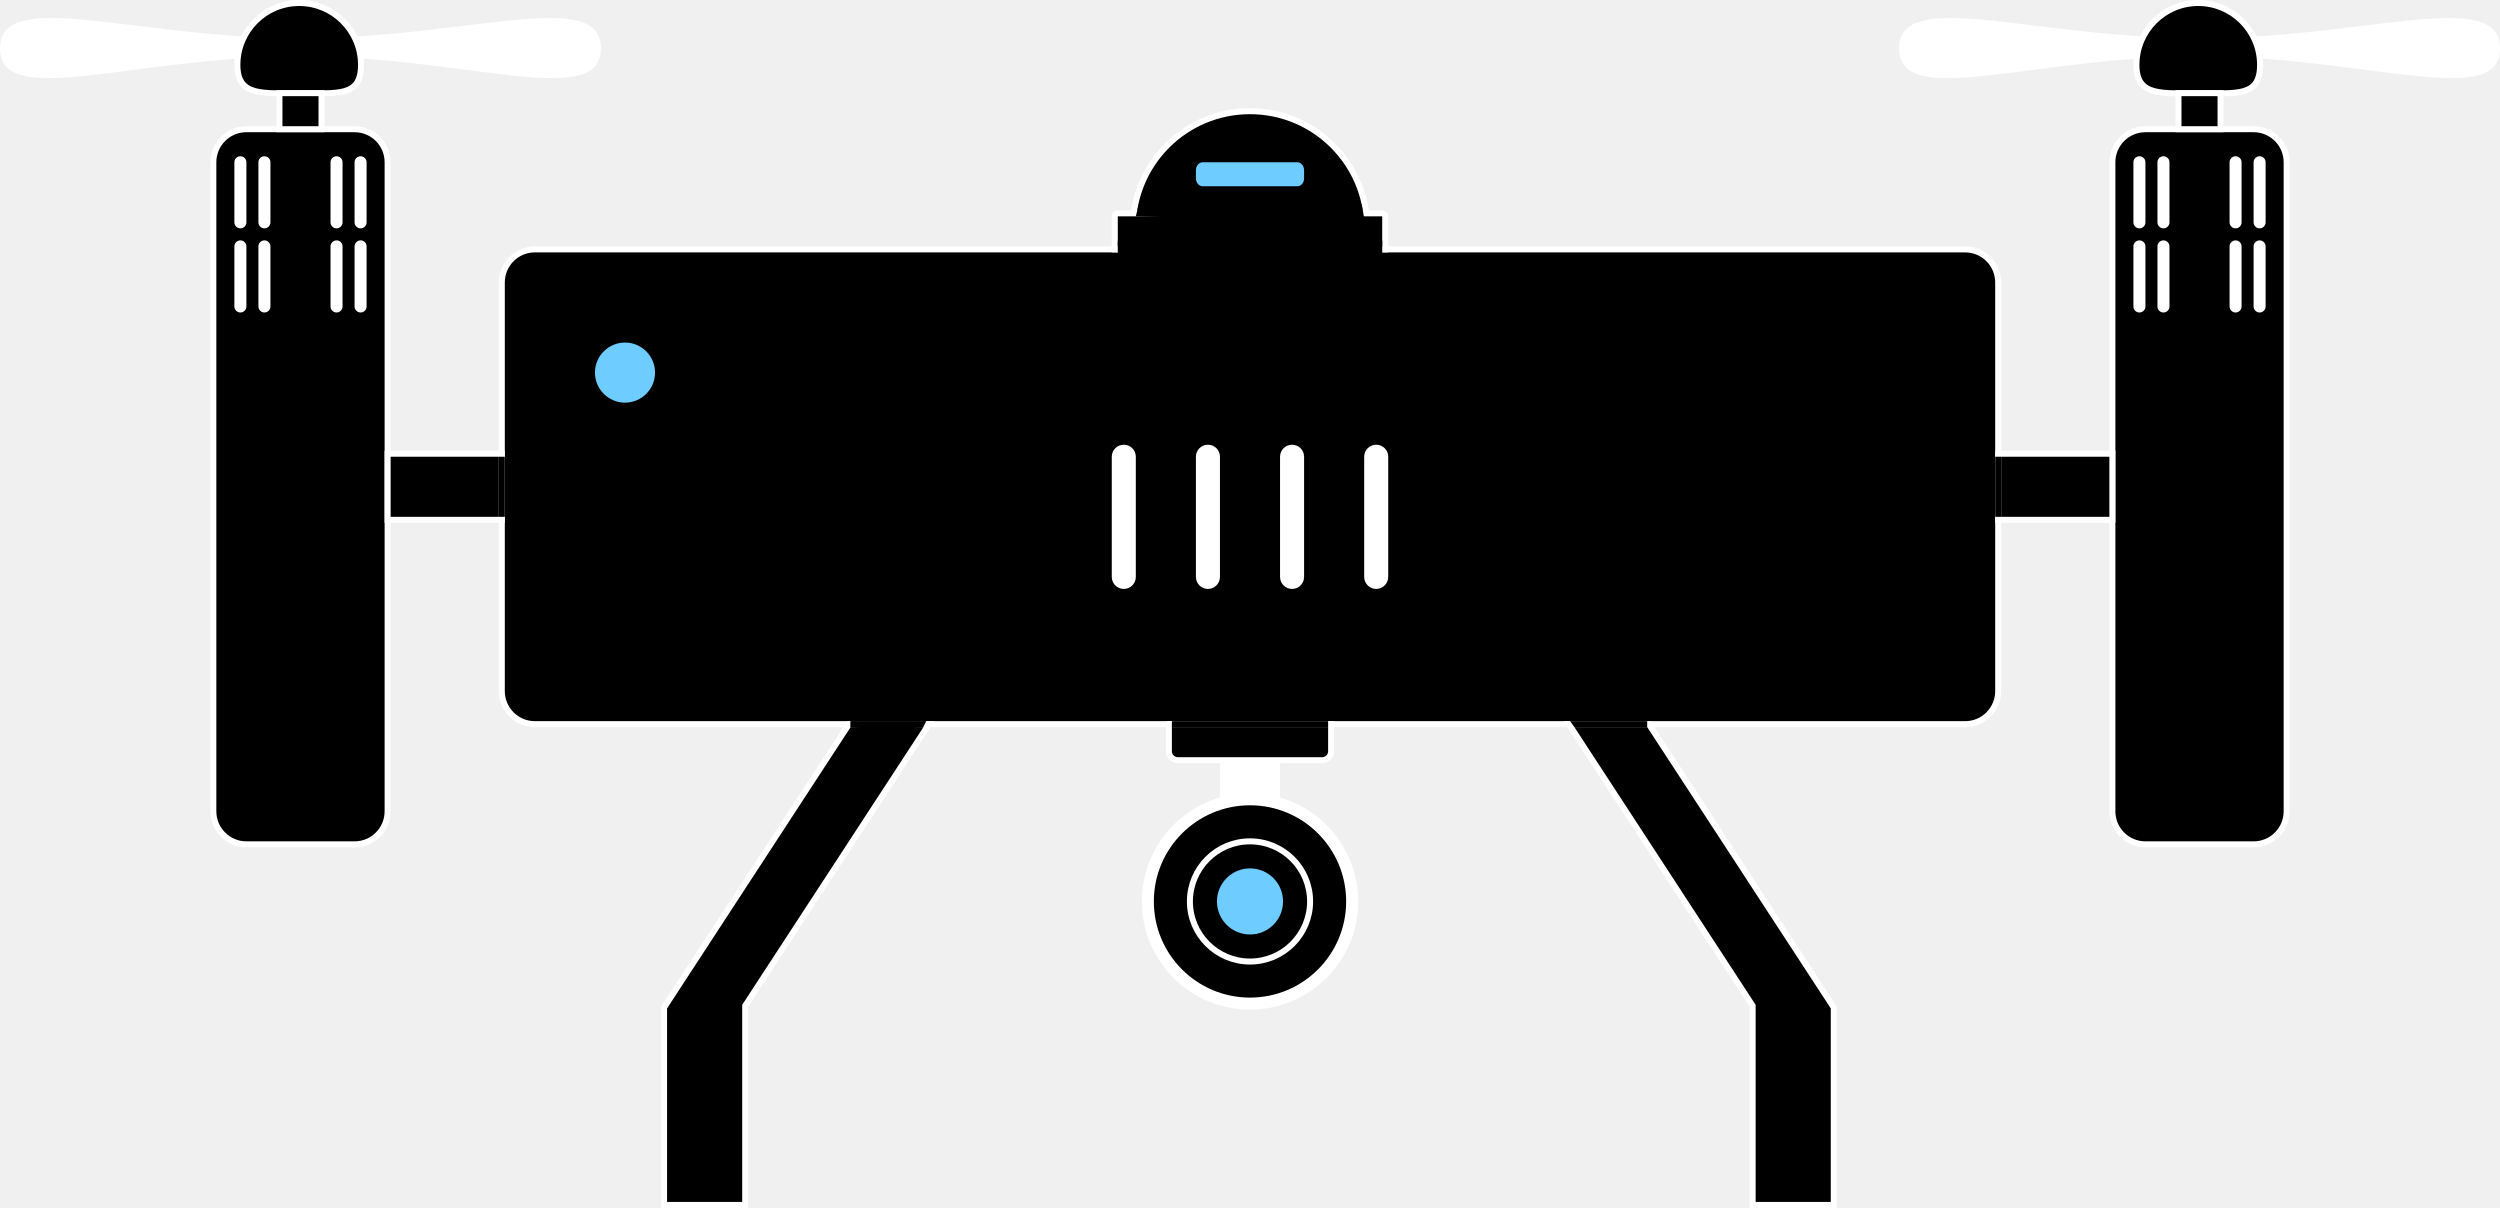
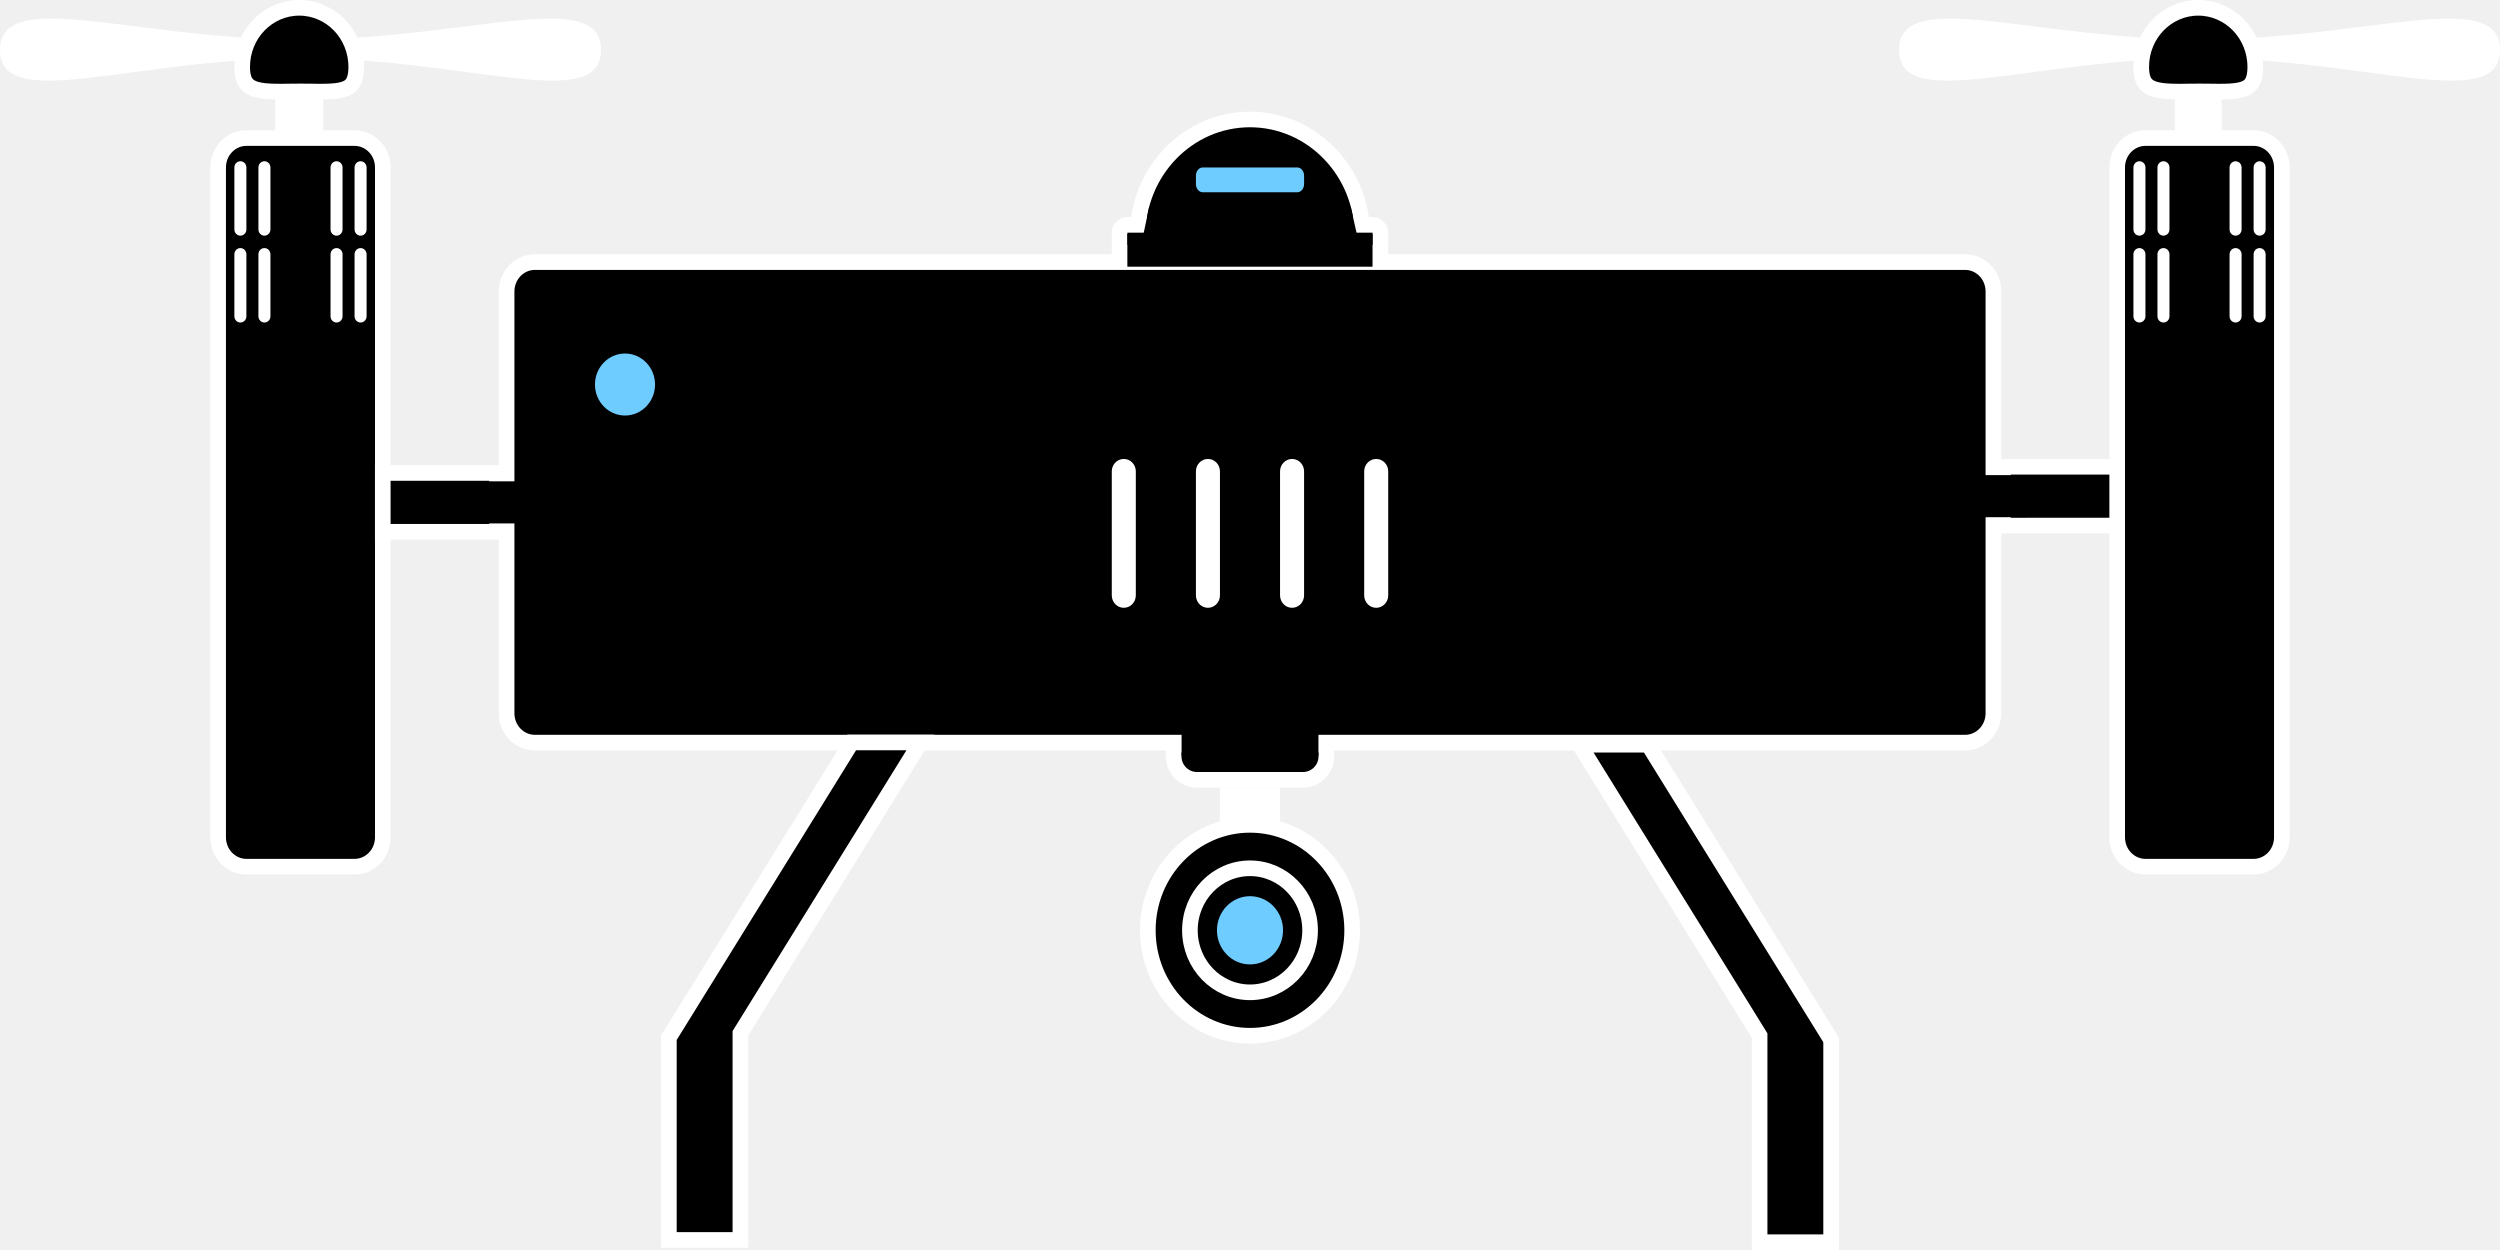
- <svg xmlns="http://www.w3.org/2000/svg" width="416" height="201" viewBox="0 0 416 201" fill="none">
-   <path d="M89 41.5H327C330.038 41.5 332.5 43.962 332.5 47V115C332.5 118.038 330.038 120.5 327 120.5H89C85.962 120.5 83.5 118.038 83.5 115V47C83.5 43.962 85.962 41.5 89 41.5Z" fill="black" stroke="white" />
-   <path d="M99.5 8.057C99.5 9.249 99.179 10.107 98.613 10.736C98.038 11.374 97.162 11.831 95.954 12.12C93.519 12.703 89.94 12.556 85.408 12.075C83.097 11.83 80.551 11.498 77.808 11.142C69.87 10.109 60.288 8.863 50 8.863C39.712 8.863 30.13 10.109 22.192 11.142C19.449 11.498 16.903 11.83 14.592 12.075C10.06 12.556 6.481 12.703 4.046 12.12C2.838 11.831 1.962 11.374 1.387 10.736C0.821 10.107 0.5 9.249 0.5 8.057C0.5 6.865 0.821 6 1.39 5.36C1.966 4.711 2.844 4.24 4.052 3.935C6.487 3.318 10.066 3.419 14.597 3.853C17.041 4.088 19.748 4.418 22.672 4.775C30.515 5.732 39.92 6.879 50 6.879C60.08 6.879 69.485 5.732 77.328 4.775C80.252 4.418 82.959 4.088 85.403 3.853C89.934 3.419 93.513 3.318 95.948 3.935C97.156 4.24 98.034 4.711 98.61 5.36C99.179 6 99.5 6.865 99.5 8.057Z" fill="white" stroke="white" />
-   <path d="M60.076 10.788C60.076 12.218 59.799 13.177 59.349 13.833C58.905 14.481 58.254 14.892 57.381 15.149C56.498 15.408 55.417 15.501 54.157 15.524C53.414 15.537 52.638 15.527 51.818 15.516C51.235 15.508 50.631 15.5 50 15.5C49.374 15.5 48.768 15.508 48.181 15.516C47.345 15.527 46.546 15.537 45.776 15.524C44.477 15.501 43.339 15.408 42.4 15.147C41.468 14.887 40.763 14.471 40.283 13.819C39.801 13.164 39.5 12.21 39.5 10.788C39.5 5.106 44.106 0.5 49.788 0.5C55.47 0.5 60.076 5.106 60.076 10.788Z" fill="black" stroke="white" />
-   <path d="M35.5 27C35.5 23.962 37.962 21.5 41 21.5H59C62.038 21.5 64.5 23.962 64.5 27V135C64.5 138.038 62.038 140.5 59 140.5H41C37.962 140.5 35.5 138.038 35.5 135V27Z" fill="black" stroke="white" />
-   <path d="M351.5 27C351.5 23.962 353.962 21.5 357 21.5H375C378.038 21.5 380.5 23.962 380.5 27V135C380.5 138.038 378.038 140.5 375 140.5H357C353.962 140.5 351.5 138.038 351.5 135V27Z" fill="black" stroke="white" />
-   <path d="M213 127H203V134H213V127Z" fill="white" />
-   <path d="M208 167C217.389 167 225 159.389 225 150C225 140.611 217.389 133 208 133C198.611 133 191 140.611 191 150C191 159.389 198.611 167 208 167Z" fill="black" stroke="white" stroke-width="2" />
-   <path d="M208 155.5C211.038 155.5 213.5 153.038 213.5 150C213.5 146.962 211.038 144.5 208 144.5C204.962 144.5 202.5 146.962 202.5 150C202.5 153.038 204.962 155.5 208 155.5Z" fill="#6FCCFF" />
-   <path d="M208 160C213.523 160 218 155.523 218 150C218 144.477 213.523 140 208 140C202.477 140 198 144.477 198 150C198 155.523 202.477 160 208 160Z" stroke="white" />
-   <path d="M104 67C106.761 67 109 64.761 109 62C109 59.239 106.761 57 104 57C101.239 57 99 59.239 99 62C99 64.761 101.239 67 104 67Z" fill="#6FCCFF" />
-   <path d="M189 76C189 74.895 188.105 74 187 74C185.895 74 185 74.895 185 76V96C185 97.105 185.895 98 187 98C188.105 98 189 97.105 189 96V76Z" fill="white" />
-   <path d="M203 76C203 74.895 202.105 74 201 74C199.895 74 199 74.895 199 76V96C199 97.105 199.895 98 201 98C202.105 98 203 97.105 203 96V76Z" fill="white" />
-   <path d="M217 76C217 74.895 216.105 74 215 74C213.895 74 213 74.895 213 76V96C213 97.105 213.895 98 215 98C216.105 98 217 97.105 217 96V76Z" fill="white" />
-   <path d="M231 76C231 74.895 230.105 74 229 74C227.895 74 227 74.895 227 76V96C227 97.105 227.895 98 229 98C230.105 98 231 97.105 231 96V76Z" fill="white" />
-   <path d="M227.5 38C227.5 39.358 227.361 40.291 227.126 40.908C226.898 41.507 226.599 41.766 226.273 41.872C225.914 41.989 225.417 41.958 224.734 41.744C224.059 41.533 223.273 41.166 222.373 40.699C221.845 40.424 221.279 40.116 220.682 39.79C219.27 39.02 217.68 38.152 215.986 37.408C213.561 36.343 210.858 35.5 208 35.5C205.142 35.5 202.439 36.343 200.014 37.408C198.32 38.152 196.73 39.02 195.318 39.79C194.721 40.116 194.155 40.424 193.627 40.699C192.727 41.166 191.941 41.533 191.266 41.744C190.583 41.958 190.086 41.989 189.727 41.872C189.401 41.766 189.102 41.507 188.874 40.908C188.639 40.291 188.5 39.358 188.5 38C188.5 27.23 197.23 18.5 208 18.5C218.77 18.5 227.5 27.23 227.5 38Z" fill="black" stroke="white" />
-   <path d="M46.5 15.5H53.5V21.5H46.5V15.5Z" fill="black" stroke="white" />
-   <path d="M415.5 8.057C415.5 9.249 415.179 10.107 414.613 10.736C414.038 11.374 413.162 11.831 411.954 12.12C409.519 12.703 405.94 12.556 401.408 12.075C399.097 11.83 396.551 11.498 393.808 11.142C385.87 10.109 376.288 8.863 366 8.863C355.712 8.863 346.13 10.109 338.192 11.142C335.449 11.498 332.903 11.83 330.592 12.075C326.06 12.556 322.481 12.703 320.046 12.12C318.838 11.831 317.962 11.374 317.387 10.736C316.821 10.107 316.5 9.249 316.5 8.057C316.5 6.865 316.821 6 317.39 5.36C317.966 4.711 318.844 4.24 320.052 3.935C322.487 3.318 326.066 3.419 330.597 3.853C333.041 4.088 335.748 4.418 338.672 4.775C346.515 5.732 355.92 6.879 366 6.879C376.08 6.879 385.485 5.732 393.328 4.775C396.252 4.418 398.959 4.088 401.403 3.853C405.934 3.419 409.513 3.318 411.948 3.935C413.156 4.24 414.034 4.711 414.61 5.36C415.179 6 415.5 6.865 415.5 8.057Z" fill="white" stroke="white" />
-   <path d="M376.076 10.788C376.076 12.218 375.798 13.177 375.349 13.833C374.905 14.481 374.253 14.892 373.381 15.149C372.498 15.408 371.417 15.501 370.157 15.524C369.414 15.537 368.638 15.527 367.818 15.516C367.235 15.508 366.631 15.5 366 15.5C365.374 15.5 364.768 15.508 364.181 15.516C363.345 15.527 362.546 15.537 361.777 15.524C360.477 15.501 359.339 15.408 358.4 15.147C357.468 14.887 356.763 14.471 356.283 13.819C355.801 13.164 355.5 12.21 355.5 10.788C355.5 5.106 360.106 0.5 365.788 0.5C371.47 0.5 376.076 5.106 376.076 10.788Z" fill="black" stroke="white" />
-   <path d="M362.5 15.5H369.5V21.5H362.5V15.5Z" fill="black" stroke="white" />
-   <path d="M215.875 27H200.125C199.504 27 199 27.597 199 28.333V29.667C199 30.403 199.504 31 200.125 31H215.875C216.496 31 217 30.403 217 29.667V28.333C217 27.597 216.496 27 215.875 27Z" fill="#6FCCFF" />
-   <path d="M64.5 75.5H83.5V86.5H64.5V75.5Z" fill="black" stroke="white" />
-   <path d="M332.5 75.5H351.5V86.5H332.5V75.5Z" fill="black" stroke="white" />
-   <path d="M141.271 120.5H154.577L124.081 167.227L124 167.351V167.5V200.5H110.5V167.649L141.271 120.5Z" fill="black" stroke="white" />
-   <path d="M274.369 120.5H261.063L291.558 167.227L291.64 167.351V167.5V200.5H305.14V167.649L274.369 120.5Z" fill="black" stroke="white" />
-   <path d="M41 27C41 26.448 40.552 26 40 26C39.448 26 39 26.448 39 27V37C39 37.552 39.448 38 40 38C40.552 38 41 37.552 41 37V27Z" fill="white" />
-   <path d="M45 27C45 26.448 44.552 26 44 26C43.448 26 43 26.448 43 27V37C43 37.552 43.448 38 44 38C44.552 38 45 37.552 45 37V27Z" fill="white" />
-   <path d="M57 27C57 26.448 56.552 26 56 26C55.448 26 55 26.448 55 27V37C55 37.552 55.448 38 56 38C56.552 38 57 37.552 57 37V27Z" fill="white" />
-   <path d="M61 27C61 26.448 60.552 26 60 26C59.448 26 59 26.448 59 27V37C59 37.552 59.448 38 60 38C60.552 38 61 37.552 61 37V27Z" fill="white" />
-   <path d="M57 41C57 40.448 56.552 40 56 40C55.448 40 55 40.448 55 41V51C55 51.552 55.448 52 56 52C56.552 52 57 51.552 57 51V41Z" fill="white" />
-   <path d="M61 41C61 40.448 60.552 40 60 40C59.448 40 59 40.448 59 41V51C59 51.552 59.448 52 60 52C60.552 52 61 51.552 61 51V41Z" fill="white" />
-   <path d="M41 41C41 40.448 40.552 40 40 40C39.448 40 39 40.448 39 41V51C39 51.552 39.448 52 40 52C40.552 52 41 51.552 41 51V41Z" fill="white" />
-   <path d="M45 41C45 40.448 44.552 40 44 40C43.448 40 43 40.448 43 41V51C43 51.552 43.448 52 44 52C44.552 52 45 51.552 45 51V41Z" fill="white" />
-   <path d="M357 27C357 26.448 356.552 26 356 26C355.448 26 355 26.448 355 27V37C355 37.552 355.448 38 356 38C356.552 38 357 37.552 357 37V27Z" fill="white" />
-   <path d="M361 27C361 26.448 360.552 26 360 26C359.448 26 359 26.448 359 27V37C359 37.552 359.448 38 360 38C360.552 38 361 37.552 361 37V27Z" fill="white" />
-   <path d="M373 27C373 26.448 372.552 26 372 26C371.448 26 371 26.448 371 27V37C371 37.552 371.448 38 372 38C372.552 38 373 37.552 373 37V27Z" fill="white" />
-   <path d="M377 27C377 26.448 376.552 26 376 26C375.448 26 375 26.448 375 27V37C375 37.552 375.448 38 376 38C376.552 38 377 37.552 377 37V27Z" fill="white" />
-   <path d="M373 41C373 40.448 372.552 40 372 40C371.448 40 371 40.448 371 41V51C371 51.552 371.448 52 372 52C372.552 52 373 51.552 373 51V41Z" fill="white" />
-   <path d="M377 41C377 40.448 376.552 40 376 40C375.448 40 375 40.448 375 41V51C375 51.552 375.448 52 376 52C376.552 52 377 51.552 377 51V41Z" fill="white" />
-   <path d="M357 41C357 40.448 356.552 40 356 40C355.448 40 355 40.448 355 41V51C355 51.552 355.448 52 356 52C356.552 52 357 51.552 357 51V41Z" fill="white" />
-   <path d="M361 41C361 40.448 360.552 40 360 40C359.448 40 359 40.448 359 41V51C359 51.552 359.448 52 360 52C360.552 52 361 51.552 361 51V41Z" fill="white" />
-   <path d="M194.5 120.5H221.5V125C221.5 125.828 220.828 126.5 220 126.5H196C195.172 126.5 194.5 125.828 194.5 125V120.5Z" fill="black" stroke="white" />
-   <rect x="195.25" y="120.25" width="25.5" height="0.5" fill="black" stroke="black" stroke-width="0.5" />
-   <path d="M141.5 119.989H154.135L153.635 120.989L147.5 121.5L141.5 121V119.989Z" fill="black" />
-   <path d="M261.258 120H274.094V121H262L261.258 120Z" fill="black" />
-   <path d="M186 35.5H230C230.276 35.5 230.5 35.724 230.5 36V41.5H185.5V36C185.5 35.724 185.724 35.5 186 35.5Z" fill="black" stroke="white" />
-   <rect x="83" y="76" width="1" height="10" fill="black" />
-   <rect x="332" y="76" width="1" height="10" fill="black" />
-   <rect x="186" y="40" width="44" height="3" fill="black" />
-   <path d="M189.5 34H226.57L227.144 37L189 36L189.5 34Z" fill="black" />
+ <svg xmlns="http://www.w3.org/2000/svg" width="160" height="80" viewBox="0 0 160 80" fill="none">
+   <path d="M34.23 16.774H125.769C126.753 16.774 127.577 17.601 127.577 18.655V45.647C127.577 46.701 126.753 47.528 125.769 47.528H34.23C33.247 47.528 32.423 46.701 32.423 45.647V18.655C32.423 17.601 33.247 16.774 34.23 16.774Z" fill="black" stroke="white" />
+   <path d="M37.962 3.198C37.962 3.618 37.853 3.883 37.694 4.066C37.528 4.256 37.257 4.413 36.83 4.518C35.955 4.735 34.631 4.685 32.883 4.493C32.006 4.397 31.035 4.267 29.985 4.126C26.929 3.716 23.211 3.217 19.231 3.217C15.251 3.217 11.533 3.716 8.476 4.126C7.427 4.267 6.455 4.397 5.578 4.493C3.83 4.685 2.506 4.735 1.631 4.518C1.204 4.413 0.933 4.256 0.767 4.066C0.608 3.883 0.5 3.618 0.5 3.198C0.5 2.779 0.608 2.51 0.77 2.322C0.938 2.127 1.21 1.965 1.638 1.853C2.513 1.625 3.837 1.657 5.583 1.83C6.51 1.921 7.543 2.051 8.662 2.192C11.683 2.573 15.332 3.032 19.231 3.032C23.129 3.032 26.779 2.573 29.8 2.192C30.919 2.051 31.951 1.921 32.878 1.83C34.625 1.657 35.949 1.625 36.824 1.853C37.251 1.965 37.524 2.127 37.692 2.322C37.853 2.51 37.962 2.779 37.962 3.198Z" fill="white" stroke="white" />
+   <path d="M22.799 4.282C22.799 4.816 22.698 5.132 22.569 5.326C22.446 5.511 22.264 5.638 21.979 5.725C21.682 5.815 21.302 5.851 20.824 5.86C20.541 5.866 20.253 5.862 19.943 5.857C19.719 5.854 19.484 5.851 19.231 5.851C18.98 5.851 18.744 5.854 18.518 5.857C18.202 5.862 17.906 5.866 17.612 5.86C17.119 5.851 16.715 5.815 16.394 5.723C16.082 5.633 15.88 5.5 15.746 5.312C15.608 5.12 15.5 4.809 15.5 4.282C15.5 2.178 17.149 0.5 19.149 0.5C21.15 0.5 22.799 2.178 22.799 4.282Z" fill="black" stroke="white" />
+   <path d="M13.961 10.717C13.961 9.663 14.786 8.836 15.769 8.836H22.692C23.676 8.836 24.5 9.663 24.5 10.717V53.586C24.5 54.64 23.676 55.467 22.692 55.467H15.769C14.786 55.467 13.961 54.64 13.961 53.586V10.717Z" fill="black" stroke="white" />
+   <path d="M135.5 10.717C135.5 9.663 136.324 8.836 137.308 8.836H144.231C145.215 8.836 146.038 9.663 146.038 10.717V53.586C146.038 54.64 145.215 55.467 144.231 55.467H137.308C136.324 55.467 135.5 54.64 135.5 53.586V10.717Z" fill="black" stroke="white" />
+   <path d="M81.923 50.41H78.077V53.188H81.923V50.41Z" fill="white" />
+   <path d="M80 66.287C83.611 66.287 86.538 63.266 86.538 59.539C86.538 55.813 83.611 52.791 80 52.791C76.389 52.791 73.461 55.813 73.461 59.539C73.461 63.266 76.389 66.287 80 66.287Z" fill="black" stroke="white" />
+   <path d="M80 61.723C81.168 61.723 82.115 60.745 82.115 59.539C82.115 58.334 81.168 57.356 80 57.356C78.832 57.356 77.885 58.334 77.885 59.539C77.885 60.745 78.832 61.723 80 61.723Z" fill="#6FCCFF" />
+   <path d="M80 63.508C82.124 63.508 83.846 61.731 83.846 59.539C83.846 57.347 82.124 55.57 80 55.57C77.876 55.57 76.154 57.347 76.154 59.539C76.154 61.731 77.876 63.508 80 63.508Z" stroke="white" />
+   <path d="M40 26.594C41.062 26.594 41.923 25.705 41.923 24.609C41.923 23.513 41.062 22.625 40 22.625C38.938 22.625 38.077 23.513 38.077 24.609C38.077 25.705 38.938 26.594 40 26.594Z" fill="#6FCCFF" />
+   <path d="M72.692 30.166C72.692 29.728 72.348 29.373 71.923 29.373C71.498 29.373 71.154 29.728 71.154 30.166V38.105C71.154 38.543 71.498 38.899 71.923 38.899C72.348 38.899 72.692 38.543 72.692 38.105V30.166Z" fill="white" />
+   <path d="M78.077 30.166C78.077 29.728 77.733 29.373 77.308 29.373C76.883 29.373 76.539 29.728 76.539 30.166V38.105C76.539 38.543 76.883 38.899 77.308 38.899C77.733 38.899 78.077 38.543 78.077 38.105V30.166Z" fill="white" />
+   <path d="M83.461 30.166C83.461 29.728 83.117 29.373 82.692 29.373C82.267 29.373 81.923 29.728 81.923 30.166V38.105C81.923 38.543 82.267 38.899 82.692 38.899C83.117 38.899 83.461 38.543 83.461 38.105V30.166Z" fill="white" />
+   <path d="M88.846 30.166C88.846 29.728 88.502 29.373 88.077 29.373C87.652 29.373 87.308 29.728 87.308 30.166V38.105C87.308 38.543 87.652 38.899 88.077 38.899C88.502 38.899 88.846 38.543 88.846 38.105V30.166Z" fill="white" />
+   <path d="M87.192 15.083C87.192 15.609 87.139 15.938 87.067 16.135C87.002 16.311 86.943 16.33 86.929 16.334C86.929 16.335 86.928 16.335 86.928 16.335C86.885 16.349 86.772 16.36 86.532 16.283C86.301 16.208 86.019 16.074 85.675 15.89C85.483 15.786 85.271 15.667 85.045 15.54C84.498 15.232 83.865 14.875 83.201 14.574C82.248 14.143 81.162 13.789 80 13.789C78.838 13.789 77.752 14.143 76.799 14.574C76.135 14.875 75.502 15.232 74.955 15.54C74.729 15.667 74.517 15.786 74.324 15.89C73.981 16.074 73.699 16.208 73.468 16.283C73.228 16.36 73.115 16.349 73.072 16.335C73.071 16.335 73.071 16.335 73.071 16.334C73.057 16.33 72.998 16.311 72.933 16.135C72.861 15.938 72.808 15.609 72.808 15.083C72.808 10.96 76.043 7.645 80 7.645C83.957 7.645 87.192 10.96 87.192 15.083Z" fill="black" stroke="white" />
+   <path d="M20.688 5.954H17.611V8.732H20.688V5.954Z" fill="white" />
+   <path d="M159.5 3.198C159.5 3.618 159.392 3.883 159.233 4.066C159.067 4.256 158.796 4.413 158.369 4.518C157.494 4.735 156.17 4.685 154.422 4.493C153.545 4.397 152.573 4.267 151.524 4.126C148.467 3.716 144.749 3.217 140.769 3.217C136.789 3.217 133.071 3.716 130.015 4.126C128.965 4.267 127.994 4.397 127.117 4.493C125.369 4.685 124.045 4.735 123.17 4.518C122.743 4.413 122.472 4.256 122.306 4.066C122.147 3.883 122.039 3.618 122.039 3.198C122.039 2.779 122.147 2.51 122.308 2.322C122.476 2.127 122.749 1.965 123.176 1.853C124.052 1.625 125.375 1.657 127.122 1.83C128.049 1.921 129.082 2.051 130.2 2.192C133.221 2.573 136.871 3.032 140.769 3.032C144.668 3.032 148.317 2.573 151.338 2.192C152.457 2.051 153.49 1.921 154.417 1.83C156.164 1.657 157.487 1.625 158.363 1.853C158.79 1.965 159.063 2.127 159.23 2.322C159.392 2.51 159.5 2.779 159.5 3.198Z" fill="white" stroke="white" />
+   <path d="M144.337 4.282C144.337 4.816 144.236 5.132 144.107 5.326C143.985 5.511 143.802 5.638 143.517 5.725C143.22 5.815 142.84 5.851 142.362 5.86C142.079 5.866 141.791 5.862 141.482 5.857C141.258 5.854 141.022 5.851 140.769 5.851C140.518 5.851 140.282 5.854 140.056 5.857C139.741 5.862 139.444 5.866 139.151 5.86C138.658 5.851 138.254 5.815 137.933 5.723C137.621 5.633 137.418 5.5 137.284 5.312C137.147 5.12 137.039 4.809 137.039 4.282C137.039 2.178 138.687 0.5 140.688 0.5C142.688 0.5 144.337 2.178 144.337 4.282Z" fill="black" stroke="white" />
+   <path d="M142.188 5.913H139.188V8.691H142.188V5.913Z" fill="white" />
+   <path d="M83.029 10.717H76.971C76.732 10.717 76.539 10.954 76.539 11.246V11.776C76.539 12.068 76.732 12.305 76.971 12.305H83.029C83.268 12.305 83.462 12.068 83.462 11.776V11.246C83.462 10.954 83.268 10.717 83.029 10.717Z" fill="#6FCCFF" />
+   <path d="M24.497 30.27H31.807V34.033H24.497V30.27Z" fill="black" stroke="white" />
+   <path d="M128.19 29.873H135.5V33.636H128.19V29.873Z" fill="black" stroke="white" />
+   <path d="M54.509 47.517H58.91L47.459 66.011L47.385 66.132V66.274V79.355H42.808V66.416L54.509 47.517Z" fill="black" stroke="white" />
+   <path d="M105.491 47.662H101.09L112.541 66.156L112.615 66.277V66.419V79.5H117.192V66.561L105.491 47.662Z" fill="black" stroke="white" />
+   <path d="M15.769 10.717C15.769 10.498 15.597 10.32 15.385 10.32C15.172 10.32 15 10.498 15 10.717V14.686C15 14.905 15.172 15.083 15.385 15.083C15.597 15.083 15.769 14.905 15.769 14.686V10.717Z" fill="white" />
+   <path d="M17.308 10.717C17.308 10.498 17.136 10.32 16.923 10.32C16.711 10.32 16.539 10.498 16.539 10.717V14.686C16.539 14.905 16.711 15.083 16.923 15.083C17.136 15.083 17.308 14.905 17.308 14.686V10.717Z" fill="white" />
+   <path d="M21.923 10.717C21.923 10.498 21.751 10.32 21.538 10.32C21.326 10.32 21.154 10.498 21.154 10.717V14.686C21.154 14.905 21.326 15.083 21.538 15.083C21.751 15.083 21.923 14.905 21.923 14.686V10.717Z" fill="white" />
+   <path d="M23.462 10.717C23.462 10.498 23.289 10.32 23.077 10.32C22.865 10.32 22.692 10.498 22.692 10.717V14.686C22.692 14.905 22.865 15.083 23.077 15.083C23.289 15.083 23.462 14.905 23.462 14.686V10.717Z" fill="white" />
+   <path d="M21.923 16.274C21.923 16.055 21.751 15.877 21.538 15.877C21.326 15.877 21.154 16.055 21.154 16.274V20.244C21.154 20.463 21.326 20.641 21.538 20.641C21.751 20.641 21.923 20.463 21.923 20.244V16.274Z" fill="white" />
+   <path d="M23.462 16.274C23.462 16.055 23.289 15.877 23.077 15.877C22.865 15.877 22.692 16.055 22.692 16.274V20.244C22.692 20.463 22.865 20.641 23.077 20.641C23.289 20.641 23.462 20.463 23.462 20.244V16.274Z" fill="white" />
+   <path d="M15.769 16.274C15.769 16.055 15.597 15.877 15.385 15.877C15.172 15.877 15 16.055 15 16.274V20.244C15 20.463 15.172 20.641 15.385 20.641C15.597 20.641 15.769 20.463 15.769 20.244V16.274Z" fill="white" />
+   <path d="M17.308 16.274C17.308 16.055 17.136 15.877 16.923 15.877C16.711 15.877 16.539 16.055 16.539 16.274V20.244C16.539 20.463 16.711 20.641 16.923 20.641C17.136 20.641 17.308 20.463 17.308 20.244V16.274Z" fill="white" />
+   <path d="M137.308 10.717C137.308 10.498 137.136 10.32 136.923 10.32C136.711 10.32 136.539 10.498 136.539 10.717V14.686C136.539 14.905 136.711 15.083 136.923 15.083C137.136 15.083 137.308 14.905 137.308 14.686V10.717Z" fill="white" />
+   <path d="M138.846 10.717C138.846 10.498 138.674 10.32 138.462 10.32C138.249 10.32 138.077 10.498 138.077 10.717V14.686C138.077 14.905 138.249 15.083 138.462 15.083C138.674 15.083 138.846 14.905 138.846 14.686V10.717Z" fill="white" />
+   <path d="M143.462 10.717C143.462 10.498 143.289 10.32 143.077 10.32C142.865 10.32 142.692 10.498 142.692 10.717V14.686C142.692 14.905 142.865 15.083 143.077 15.083C143.289 15.083 143.462 14.905 143.462 14.686V10.717Z" fill="white" />
+   <path d="M145 10.717C145 10.498 144.828 10.32 144.616 10.32C144.403 10.32 144.231 10.498 144.231 10.717V14.686C144.231 14.905 144.403 15.083 144.616 15.083C144.828 15.083 145 14.905 145 14.686V10.717Z" fill="white" />
+   <path d="M143.462 16.274C143.462 16.055 143.289 15.877 143.077 15.877C142.865 15.877 142.692 16.055 142.692 16.274V20.244C142.692 20.463 142.865 20.641 143.077 20.641C143.289 20.641 143.462 20.463 143.462 20.244V16.274Z" fill="white" />
+   <path d="M145 16.274C145 16.055 144.828 15.877 144.616 15.877C144.403 15.877 144.231 16.055 144.231 16.274V20.244C144.231 20.463 144.403 20.641 144.616 20.641C144.828 20.641 145 20.463 145 20.244V16.274Z" fill="white" />
+   <path d="M137.308 16.274C137.308 16.055 137.136 15.877 136.923 15.877C136.711 15.877 136.539 16.055 136.539 16.274V20.244C136.539 20.463 136.711 20.641 136.923 20.641C137.136 20.641 137.308 20.463 137.308 20.244V16.274Z" fill="white" />
+   <path d="M138.846 16.274C138.846 16.055 138.674 15.877 138.462 15.877C138.249 15.877 138.077 16.055 138.077 16.274V20.244C138.077 20.463 138.249 20.641 138.462 20.641C138.674 20.641 138.846 20.463 138.846 20.244V16.274Z" fill="white" />
+   <path d="M75.115 47.662H84.885V48.41C84.885 49.238 84.213 49.91 83.385 49.91H76.615C75.787 49.91 75.115 49.238 75.115 48.41V47.662Z" fill="black" stroke="white" />
+   <rect x="76.122" y="46.804" width="7.758" height="1.054" fill="black" stroke="black" />
+   <path d="M72.154 14.392H87.846C88.122 14.392 88.346 14.616 88.346 14.892V16.171H71.654V14.892C71.654 14.616 71.878 14.392 72.154 14.392Z" fill="black" stroke="white" />
+   <rect x="30.646" y="30.805" width="3.896" height="2.694" fill="black" />
+   <rect x="125.682" y="30.408" width="4.016" height="2.693" fill="black" />
+   <rect x="72.151" y="14.974" width="15.691" height="2.095" fill="black" />
+   <path d="M73.554 13.221H86.441L86.977 15.598H73.051L73.554 13.221Z" fill="black" />
</svg>
